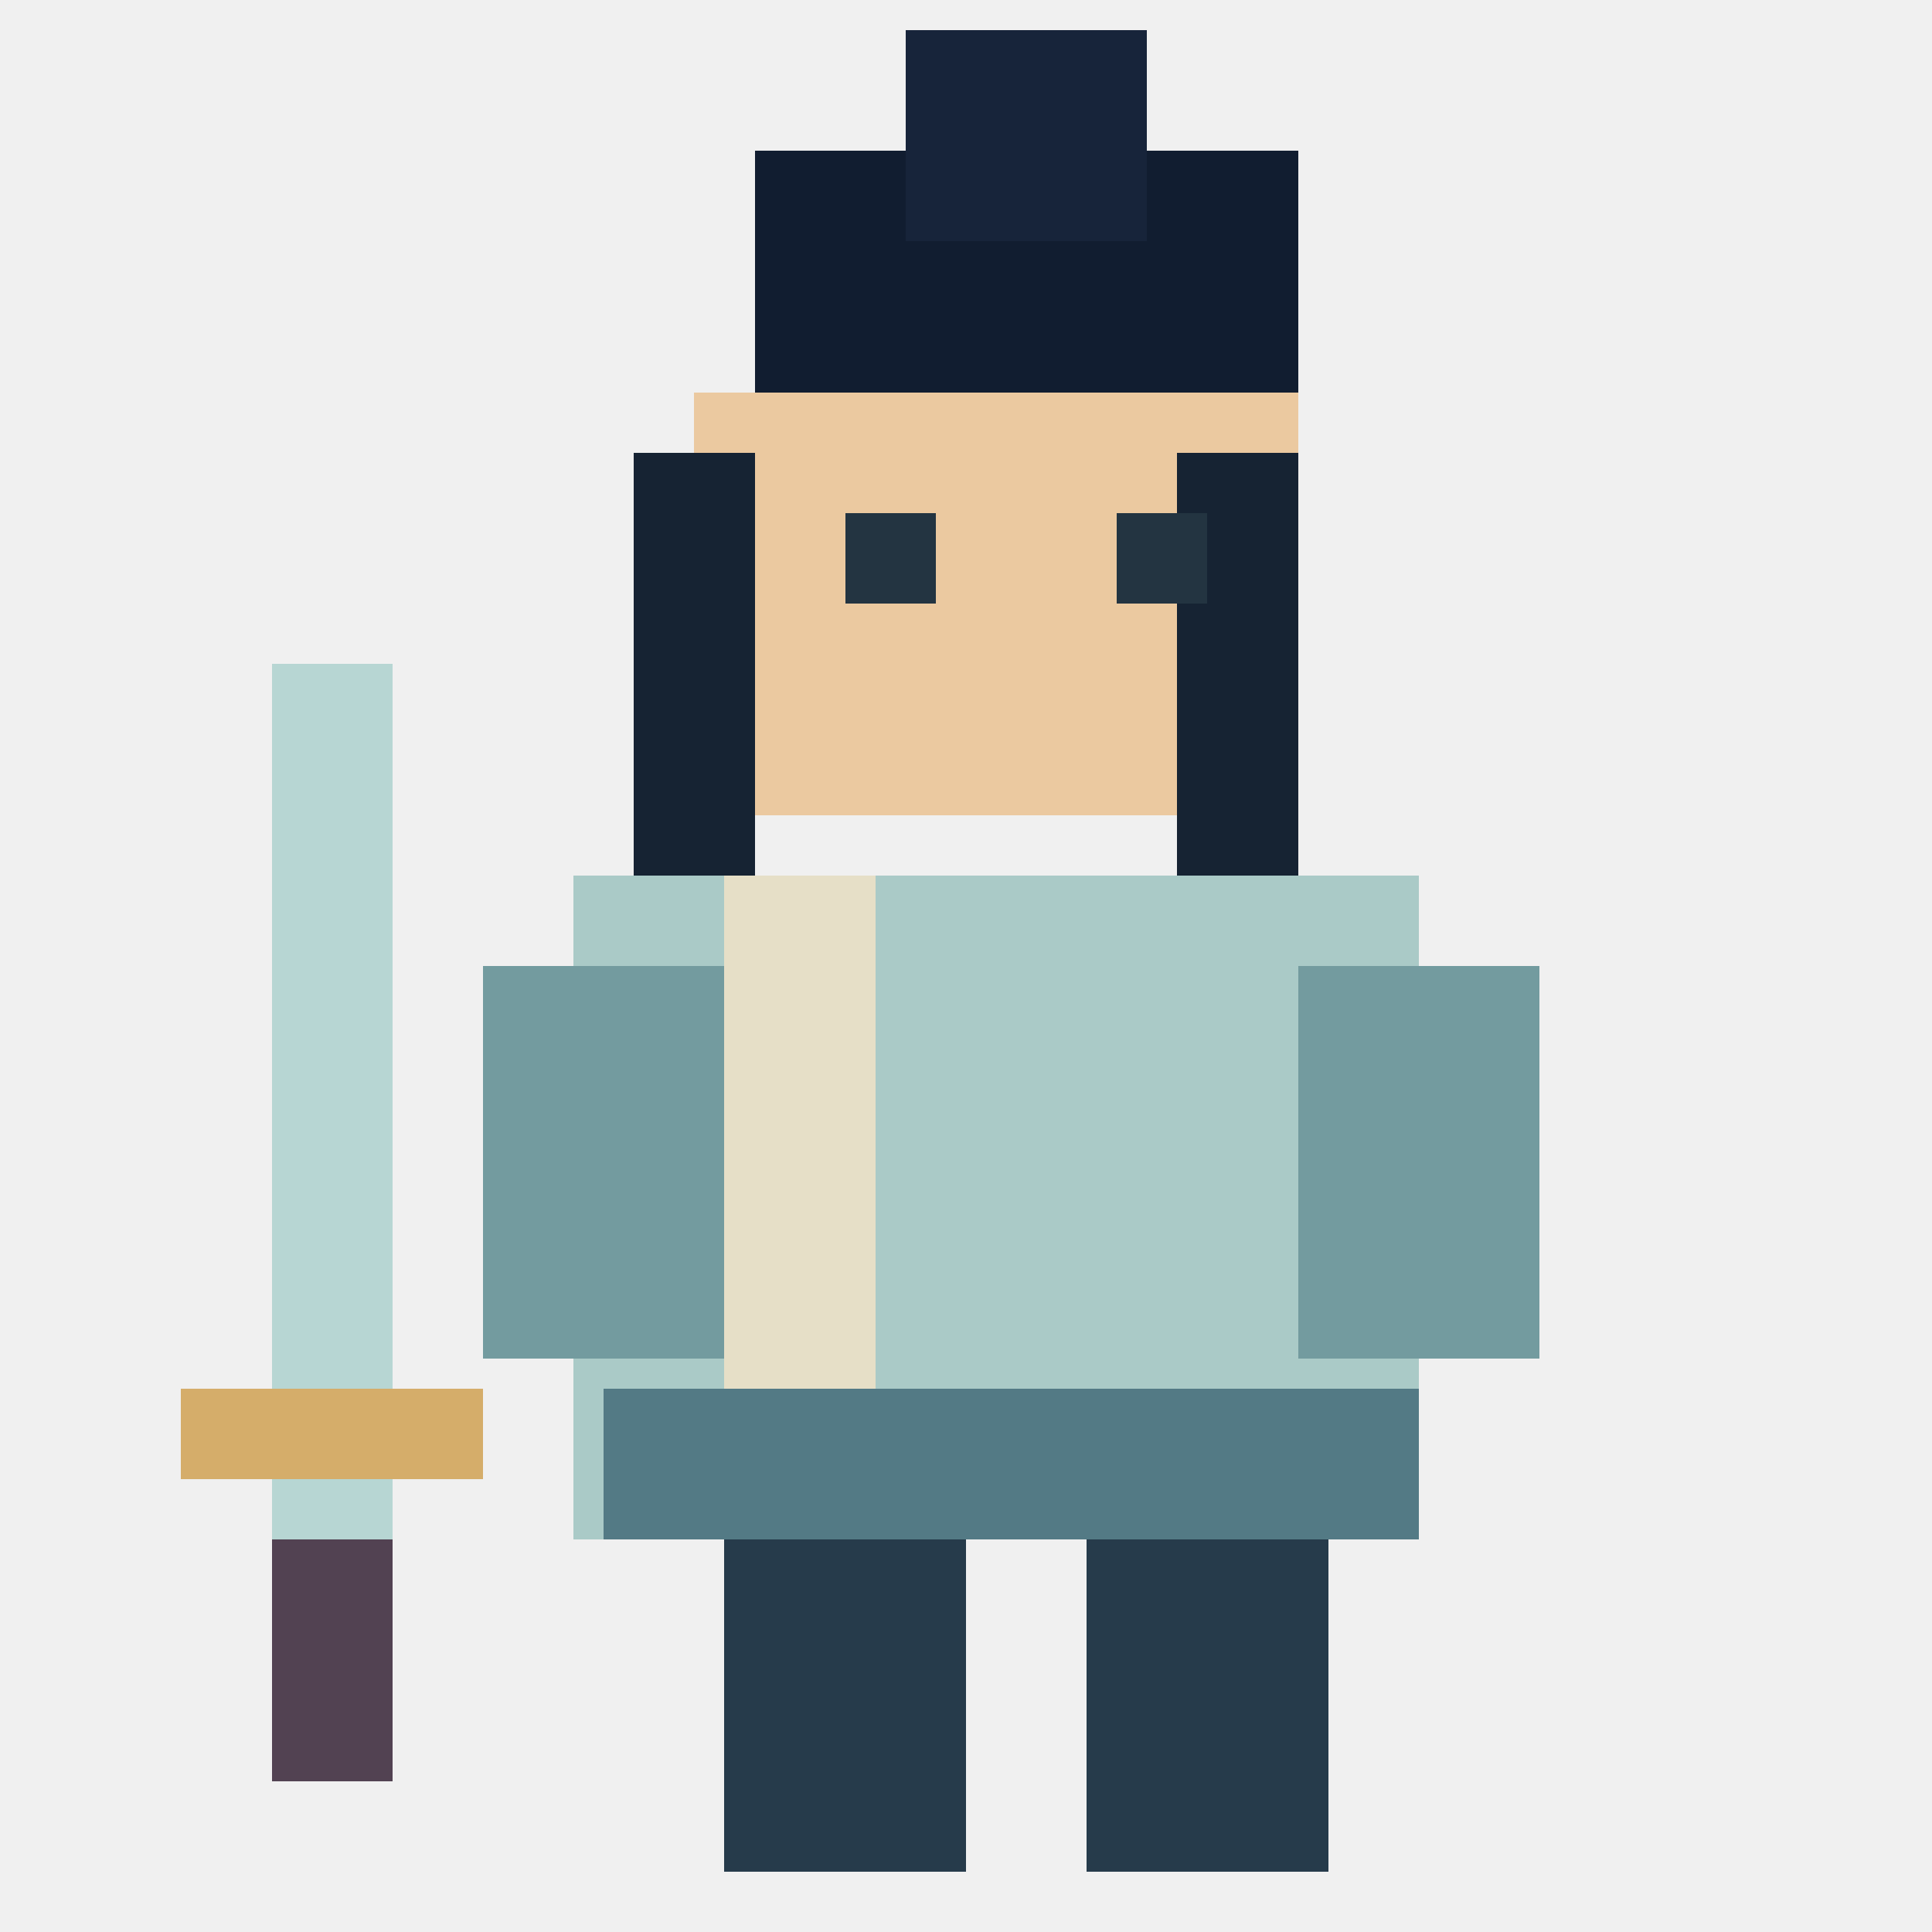
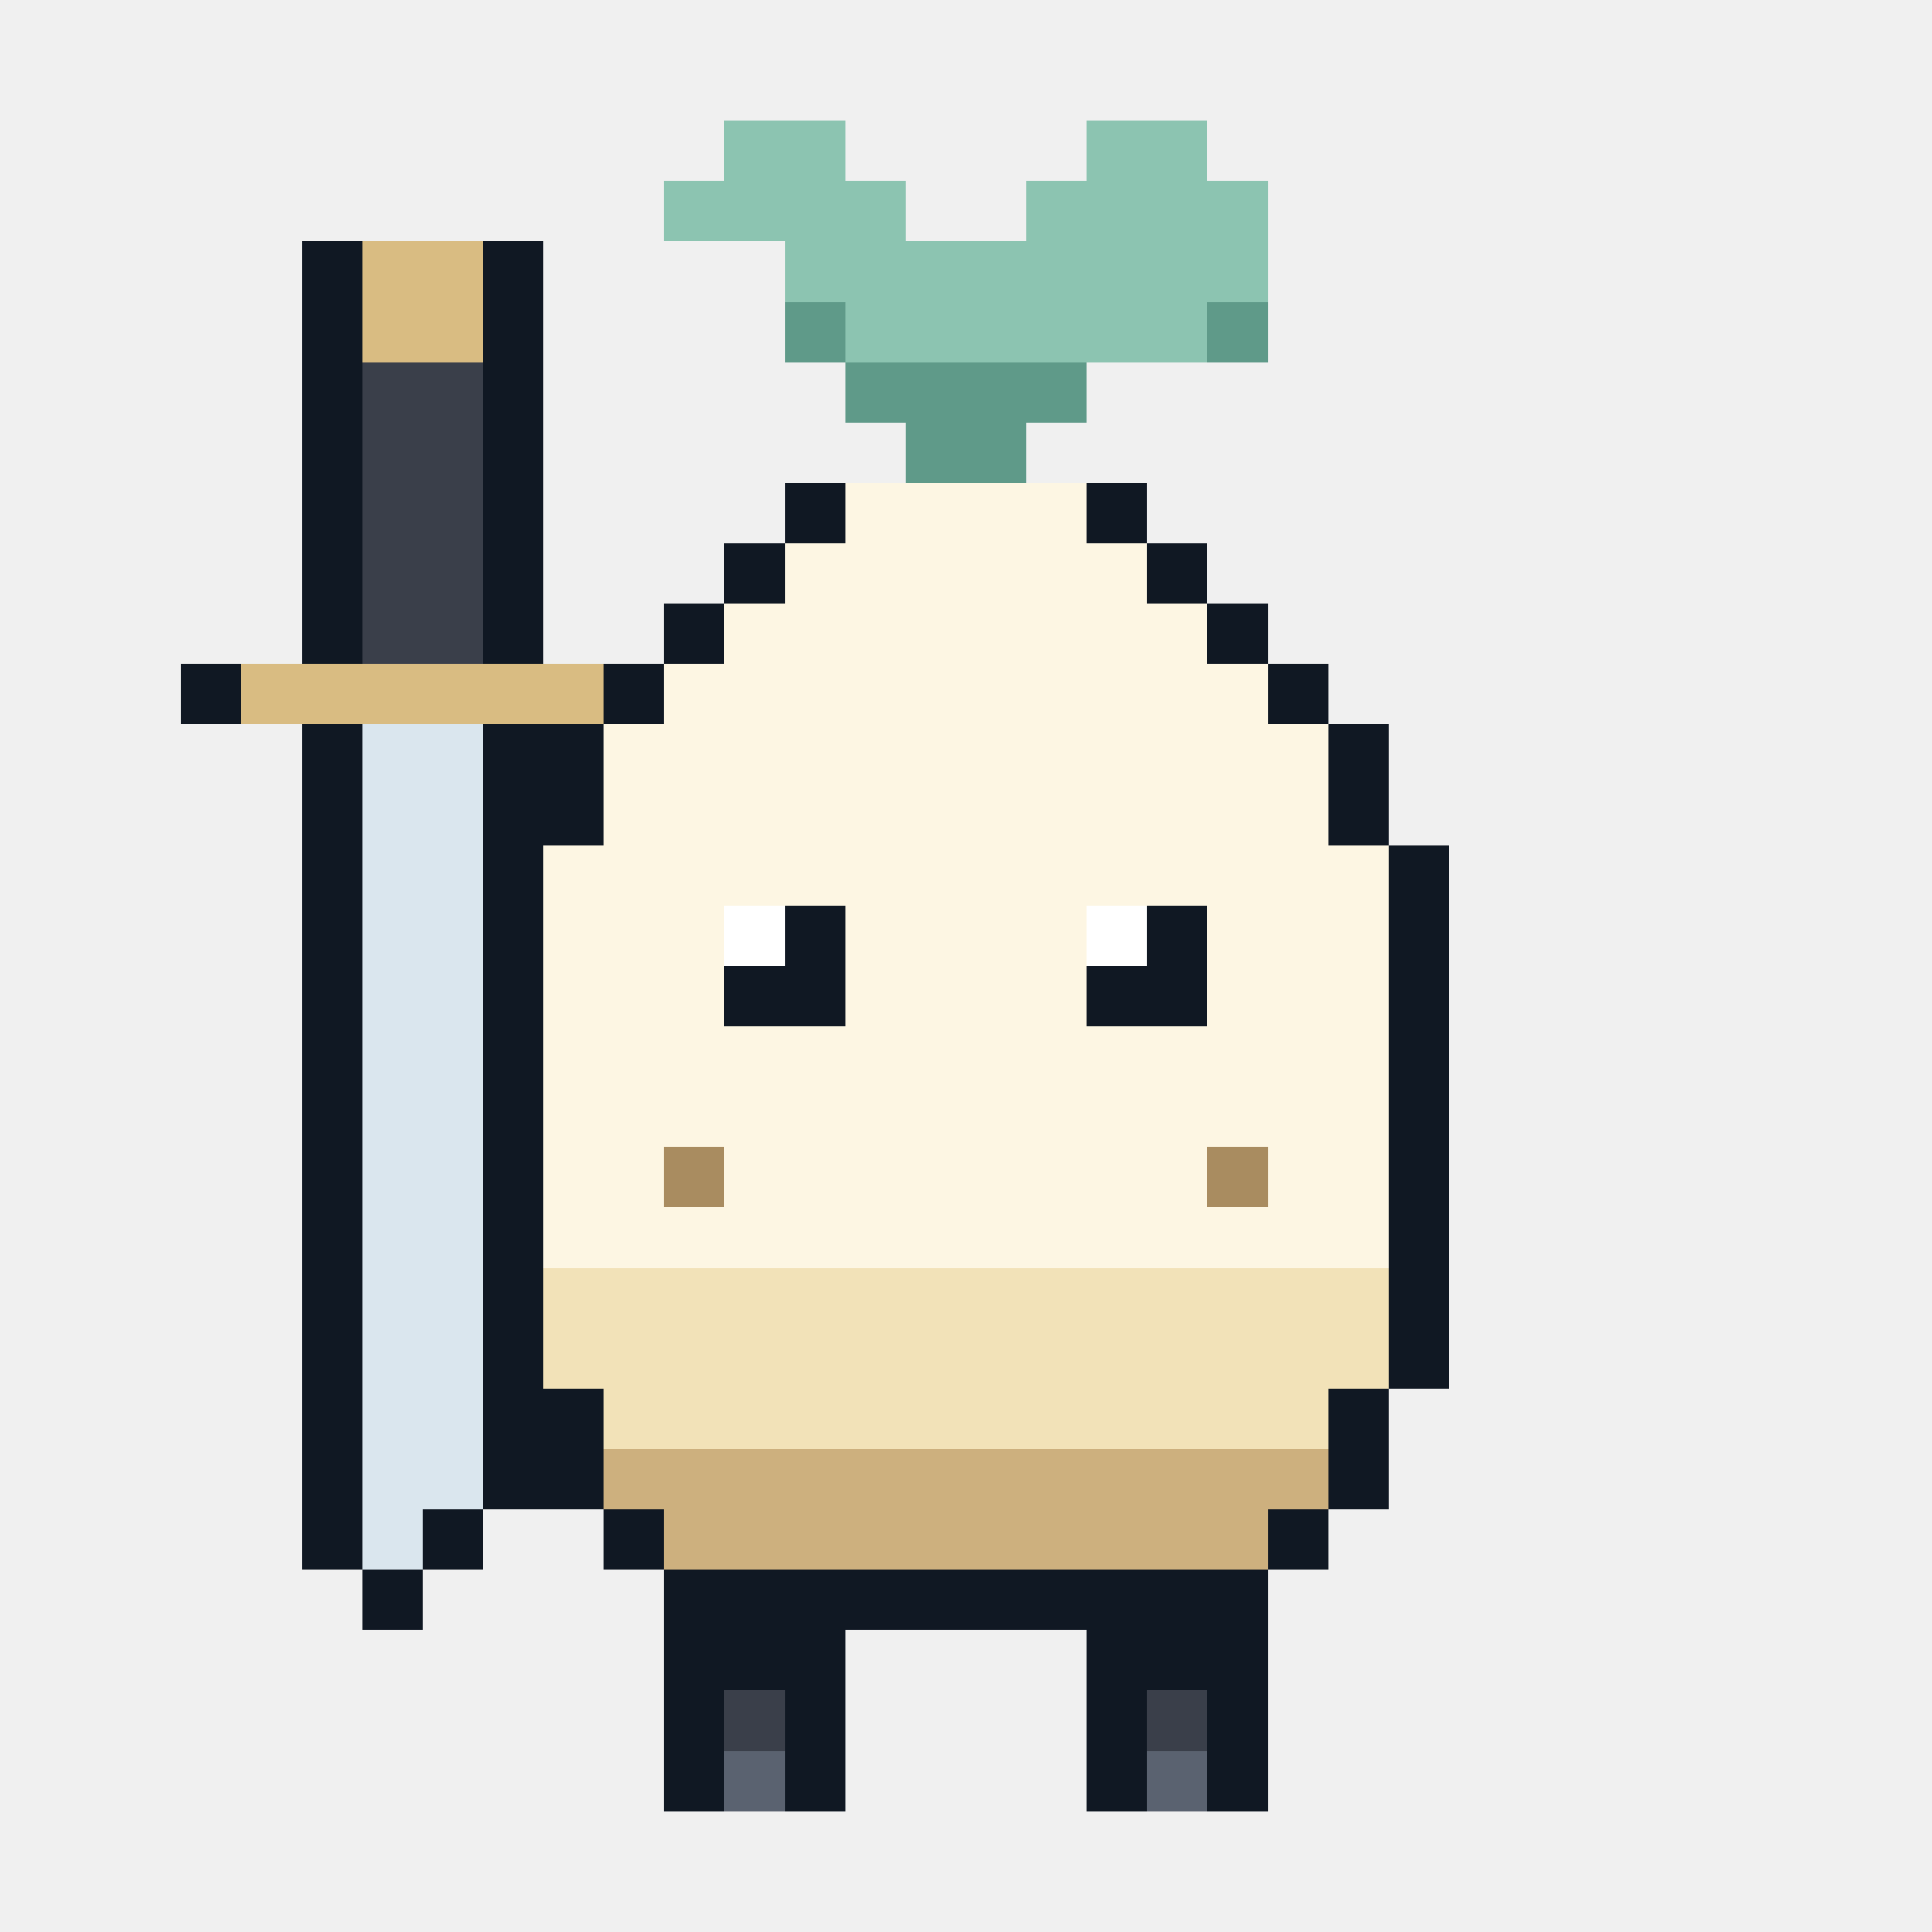
<svg xmlns="http://www.w3.org/2000/svg" width="64" height="64" viewBox="0 0 64 64" shape-rendering="crispEdges">
-   <rect x="25" y="5" width="18" height="9" fill="#111d30" />
-   <rect x="30" y="1" width="8" height="7" fill="#17243a" />
-   <rect x="23" y="13" width="20" height="14" fill="#ebc9a0" />
-   <rect x="21" y="15" width="4" height="19" fill="#162333" />
-   <rect x="39" y="15" width="4" height="19" fill="#162333" />
-   <rect x="28" y="17" width="3" height="3" fill="#233441" />
-   <rect x="37" y="17" width="3" height="3" fill="#233441" />
-   <rect x="19" y="29" width="28" height="22" fill="#aacac7" />
-   <rect x="16" y="32" width="8" height="13" fill="#739b9f" />
-   <rect x="43" y="32" width="8" height="13" fill="#739b9f" />
-   <rect x="24" y="29" width="5" height="19" fill="#e6dfc7" />
-   <rect x="20" y="46" width="27" height="5" fill="#537a85" />
-   <rect x="24" y="51" width="8" height="11" fill="#263b4b" />
-   <rect x="36" y="51" width="8" height="11" fill="#263b4b" />
-   <rect x="9" y="22" width="4" height="32" fill="#b7d6d3" />
-   <rect x="6" y="46" width="10" height="3" fill="#d5ad6a" />
-   <rect x="9" y="51" width="4" height="8" fill="#524252" />
+   <rect x="24" y="4" width="4" height="2" fill="#8cc4b1" />
+   <rect x="36" y="4" width="4" height="2" fill="#8cc4b1" />
+   <rect x="22" y="6" width="8" height="2" fill="#8cc4b1" />
+   <rect x="34" y="6" width="8" height="2" fill="#8cc4b1" />
+   <rect x="10" y="8" width="2" height="2" fill="#101823" />
+   <rect x="12" y="8" width="4" height="2" fill="#d9bc82" />
+   <rect x="16" y="8" width="2" height="2" fill="#101823" />
+   <rect x="26" y="8" width="16" height="2" fill="#8cc4b1" />
+   <rect x="10" y="10" width="2" height="2" fill="#101823" />
+   <rect x="12" y="10" width="4" height="2" fill="#d9bc82" />
+   <rect x="16" y="10" width="2" height="2" fill="#101823" />
+   <rect x="26" y="10" width="2" height="2" fill="#5f9a89" />
+   <rect x="28" y="10" width="12" height="2" fill="#8cc4b1" />
+   <rect x="40" y="10" width="2" height="2" fill="#5f9a89" />
+   <rect x="10" y="12" width="2" height="2" fill="#101823" />
+   <rect x="12" y="12" width="4" height="2" fill="#3a3f4a" />
+   <rect x="16" y="12" width="2" height="2" fill="#101823" />
+   <rect x="28" y="12" width="8" height="2" fill="#5f9a89" />
+   <rect x="10" y="14" width="2" height="2" fill="#101823" />
+   <rect x="12" y="14" width="4" height="2" fill="#3a3f4a" />
+   <rect x="16" y="14" width="2" height="2" fill="#101823" />
+   <rect x="30" y="14" width="4" height="2" fill="#5f9a89" />
+   <rect x="10" y="16" width="2" height="2" fill="#101823" />
+   <rect x="12" y="16" width="4" height="2" fill="#3a3f4a" />
+   <rect x="16" y="16" width="2" height="2" fill="#101823" />
+   <rect x="26" y="16" width="2" height="2" fill="#101823" />
+   <rect x="28" y="16" width="8" height="2" fill="#fdf6e3" />
+   <rect x="36" y="16" width="2" height="2" fill="#101823" />
+   <rect x="10" y="18" width="2" height="2" fill="#101823" />
+   <rect x="12" y="18" width="4" height="2" fill="#3a3f4a" />
+   <rect x="16" y="18" width="2" height="2" fill="#101823" />
+   <rect x="24" y="18" width="2" height="2" fill="#101823" />
+   <rect x="26" y="18" width="12" height="2" fill="#fdf6e3" />
+   <rect x="38" y="18" width="2" height="2" fill="#101823" />
+   <rect x="10" y="20" width="2" height="2" fill="#101823" />
+   <rect x="12" y="20" width="4" height="2" fill="#3a3f4a" />
+   <rect x="16" y="20" width="2" height="2" fill="#101823" />
+   <rect x="22" y="20" width="2" height="2" fill="#101823" />
+   <rect x="24" y="20" width="16" height="2" fill="#fdf6e3" />
+   <rect x="40" y="20" width="2" height="2" fill="#101823" />
+   <rect x="6" y="22" width="2" height="2" fill="#101823" />
+   <rect x="8" y="22" width="12" height="2" fill="#d9bc82" />
+   <rect x="20" y="22" width="2" height="2" fill="#101823" />
+   <rect x="22" y="22" width="20" height="2" fill="#fdf6e3" />
+   <rect x="42" y="22" width="2" height="2" fill="#101823" />
+   <rect x="10" y="24" width="2" height="2" fill="#101823" />
+   <rect x="12" y="24" width="4" height="2" fill="#dae6ee" />
+   <rect x="16" y="24" width="4" height="2" fill="#101823" />
+   <rect x="20" y="24" width="24" height="2" fill="#fdf6e3" />
+   <rect x="44" y="24" width="2" height="2" fill="#101823" />
+   <rect x="10" y="26" width="2" height="2" fill="#101823" />
+   <rect x="12" y="26" width="4" height="2" fill="#dae6ee" />
+   <rect x="16" y="26" width="4" height="2" fill="#101823" />
+   <rect x="20" y="26" width="24" height="2" fill="#fdf6e3" />
+   <rect x="44" y="26" width="2" height="2" fill="#101823" />
+   <rect x="10" y="28" width="2" height="2" fill="#101823" />
+   <rect x="12" y="28" width="4" height="2" fill="#dae6ee" />
+   <rect x="16" y="28" width="2" height="2" fill="#101823" />
+   <rect x="18" y="28" width="28" height="2" fill="#fdf6e3" />
+   <rect x="46" y="28" width="2" height="2" fill="#101823" />
+   <rect x="10" y="30" width="2" height="2" fill="#101823" />
+   <rect x="12" y="30" width="4" height="2" fill="#dae6ee" />
+   <rect x="16" y="30" width="2" height="2" fill="#101823" />
+   <rect x="18" y="30" width="6" height="2" fill="#fdf6e3" />
+   <rect x="24" y="30" width="2" height="2" fill="#ffffff" />
+   <rect x="26" y="30" width="2" height="2" fill="#101823" />
+   <rect x="28" y="30" width="8" height="2" fill="#fdf6e3" />
+   <rect x="36" y="30" width="2" height="2" fill="#ffffff" />
+   <rect x="38" y="30" width="2" height="2" fill="#101823" />
+   <rect x="40" y="30" width="6" height="2" fill="#fdf6e3" />
+   <rect x="46" y="30" width="2" height="2" fill="#101823" />
+   <rect x="10" y="32" width="2" height="2" fill="#101823" />
+   <rect x="12" y="32" width="4" height="2" fill="#dae6ee" />
+   <rect x="16" y="32" width="2" height="2" fill="#101823" />
+   <rect x="18" y="32" width="6" height="2" fill="#fdf6e3" />
+   <rect x="24" y="32" width="4" height="2" fill="#101823" />
+   <rect x="28" y="32" width="8" height="2" fill="#fdf6e3" />
+   <rect x="36" y="32" width="4" height="2" fill="#101823" />
+   <rect x="40" y="32" width="6" height="2" fill="#fdf6e3" />
+   <rect x="46" y="32" width="2" height="2" fill="#101823" />
+   <rect x="10" y="34" width="2" height="2" fill="#101823" />
+   <rect x="12" y="34" width="4" height="2" fill="#dae6ee" />
+   <rect x="16" y="34" width="2" height="2" fill="#101823" />
+   <rect x="18" y="34" width="28" height="2" fill="#fdf6e3" />
+   <rect x="46" y="34" width="2" height="2" fill="#101823" />
+   <rect x="10" y="36" width="2" height="2" fill="#101823" />
+   <rect x="12" y="36" width="4" height="2" fill="#dae6ee" />
+   <rect x="16" y="36" width="2" height="2" fill="#101823" />
+   <rect x="18" y="36" width="28" height="2" fill="#fdf6e3" />
+   <rect x="46" y="36" width="2" height="2" fill="#101823" />
+   <rect x="10" y="38" width="2" height="2" fill="#101823" />
+   <rect x="12" y="38" width="4" height="2" fill="#dae6ee" />
+   <rect x="16" y="38" width="2" height="2" fill="#101823" />
+   <rect x="18" y="38" width="4" height="2" fill="#fdf6e3" />
+   <rect x="22" y="38" width="2" height="2" fill="#a98c60" />
+   <rect x="24" y="38" width="16" height="2" fill="#fdf6e3" />
+   <rect x="40" y="38" width="2" height="2" fill="#a98c60" />
+   <rect x="42" y="38" width="4" height="2" fill="#fdf6e3" />
+   <rect x="46" y="38" width="2" height="2" fill="#101823" />
+   <rect x="10" y="40" width="2" height="2" fill="#101823" />
+   <rect x="12" y="40" width="4" height="2" fill="#dae6ee" />
+   <rect x="16" y="40" width="2" height="2" fill="#101823" />
+   <rect x="18" y="40" width="28" height="2" fill="#fdf6e3" />
+   <rect x="46" y="40" width="2" height="2" fill="#101823" />
+   <rect x="10" y="42" width="2" height="2" fill="#101823" />
+   <rect x="12" y="42" width="4" height="2" fill="#dae6ee" />
+   <rect x="16" y="42" width="2" height="2" fill="#101823" />
+   <rect x="18" y="42" width="28" height="2" fill="#f2e2b8" />
+   <rect x="46" y="42" width="2" height="2" fill="#101823" />
+   <rect x="10" y="44" width="2" height="2" fill="#101823" />
+   <rect x="12" y="44" width="4" height="2" fill="#dae6ee" />
+   <rect x="16" y="44" width="2" height="2" fill="#101823" />
+   <rect x="18" y="44" width="28" height="2" fill="#f2e2b8" />
+   <rect x="46" y="44" width="2" height="2" fill="#101823" />
+   <rect x="10" y="46" width="2" height="2" fill="#101823" />
+   <rect x="12" y="46" width="4" height="2" fill="#dae6ee" />
+   <rect x="16" y="46" width="4" height="2" fill="#101823" />
+   <rect x="20" y="46" width="24" height="2" fill="#f2e2b8" />
+   <rect x="44" y="46" width="2" height="2" fill="#101823" />
+   <rect x="10" y="48" width="2" height="2" fill="#101823" />
+   <rect x="12" y="48" width="4" height="2" fill="#dae6ee" />
+   <rect x="16" y="48" width="4" height="2" fill="#101823" />
+   <rect x="20" y="48" width="24" height="2" fill="#cdb07e" />
+   <rect x="44" y="48" width="2" height="2" fill="#101823" />
+   <rect x="10" y="50" width="2" height="2" fill="#101823" />
+   <rect x="12" y="50" width="2" height="2" fill="#dae6ee" />
+   <rect x="14" y="50" width="2" height="2" fill="#101823" />
+   <rect x="20" y="50" width="2" height="2" fill="#101823" />
+   <rect x="22" y="50" width="20" height="2" fill="#cdb07e" />
+   <rect x="42" y="50" width="2" height="2" fill="#101823" />
+   <rect x="12" y="52" width="2" height="2" fill="#101823" />
+   <rect x="22" y="52" width="20" height="2" fill="#101823" />
+   <rect x="22" y="54" width="6" height="2" fill="#101823" />
+   <rect x="36" y="54" width="6" height="2" fill="#101823" />
+   <rect x="22" y="56" width="2" height="2" fill="#101823" />
+   <rect x="24" y="56" width="2" height="2" fill="#3a3f4a" />
+   <rect x="26" y="56" width="2" height="2" fill="#101823" />
+   <rect x="36" y="56" width="2" height="2" fill="#101823" />
+   <rect x="38" y="56" width="2" height="2" fill="#3a3f4a" />
+   <rect x="40" y="56" width="2" height="2" fill="#101823" />
+   <rect x="22" y="58" width="2" height="2" fill="#101823" />
+   <rect x="24" y="58" width="2" height="2" fill="#5a6270" />
+   <rect x="26" y="58" width="2" height="2" fill="#101823" />
+   <rect x="36" y="58" width="2" height="2" fill="#101823" />
+   <rect x="38" y="58" width="2" height="2" fill="#5a6270" />
+   <rect x="40" y="58" width="2" height="2" fill="#101823" />
</svg>
